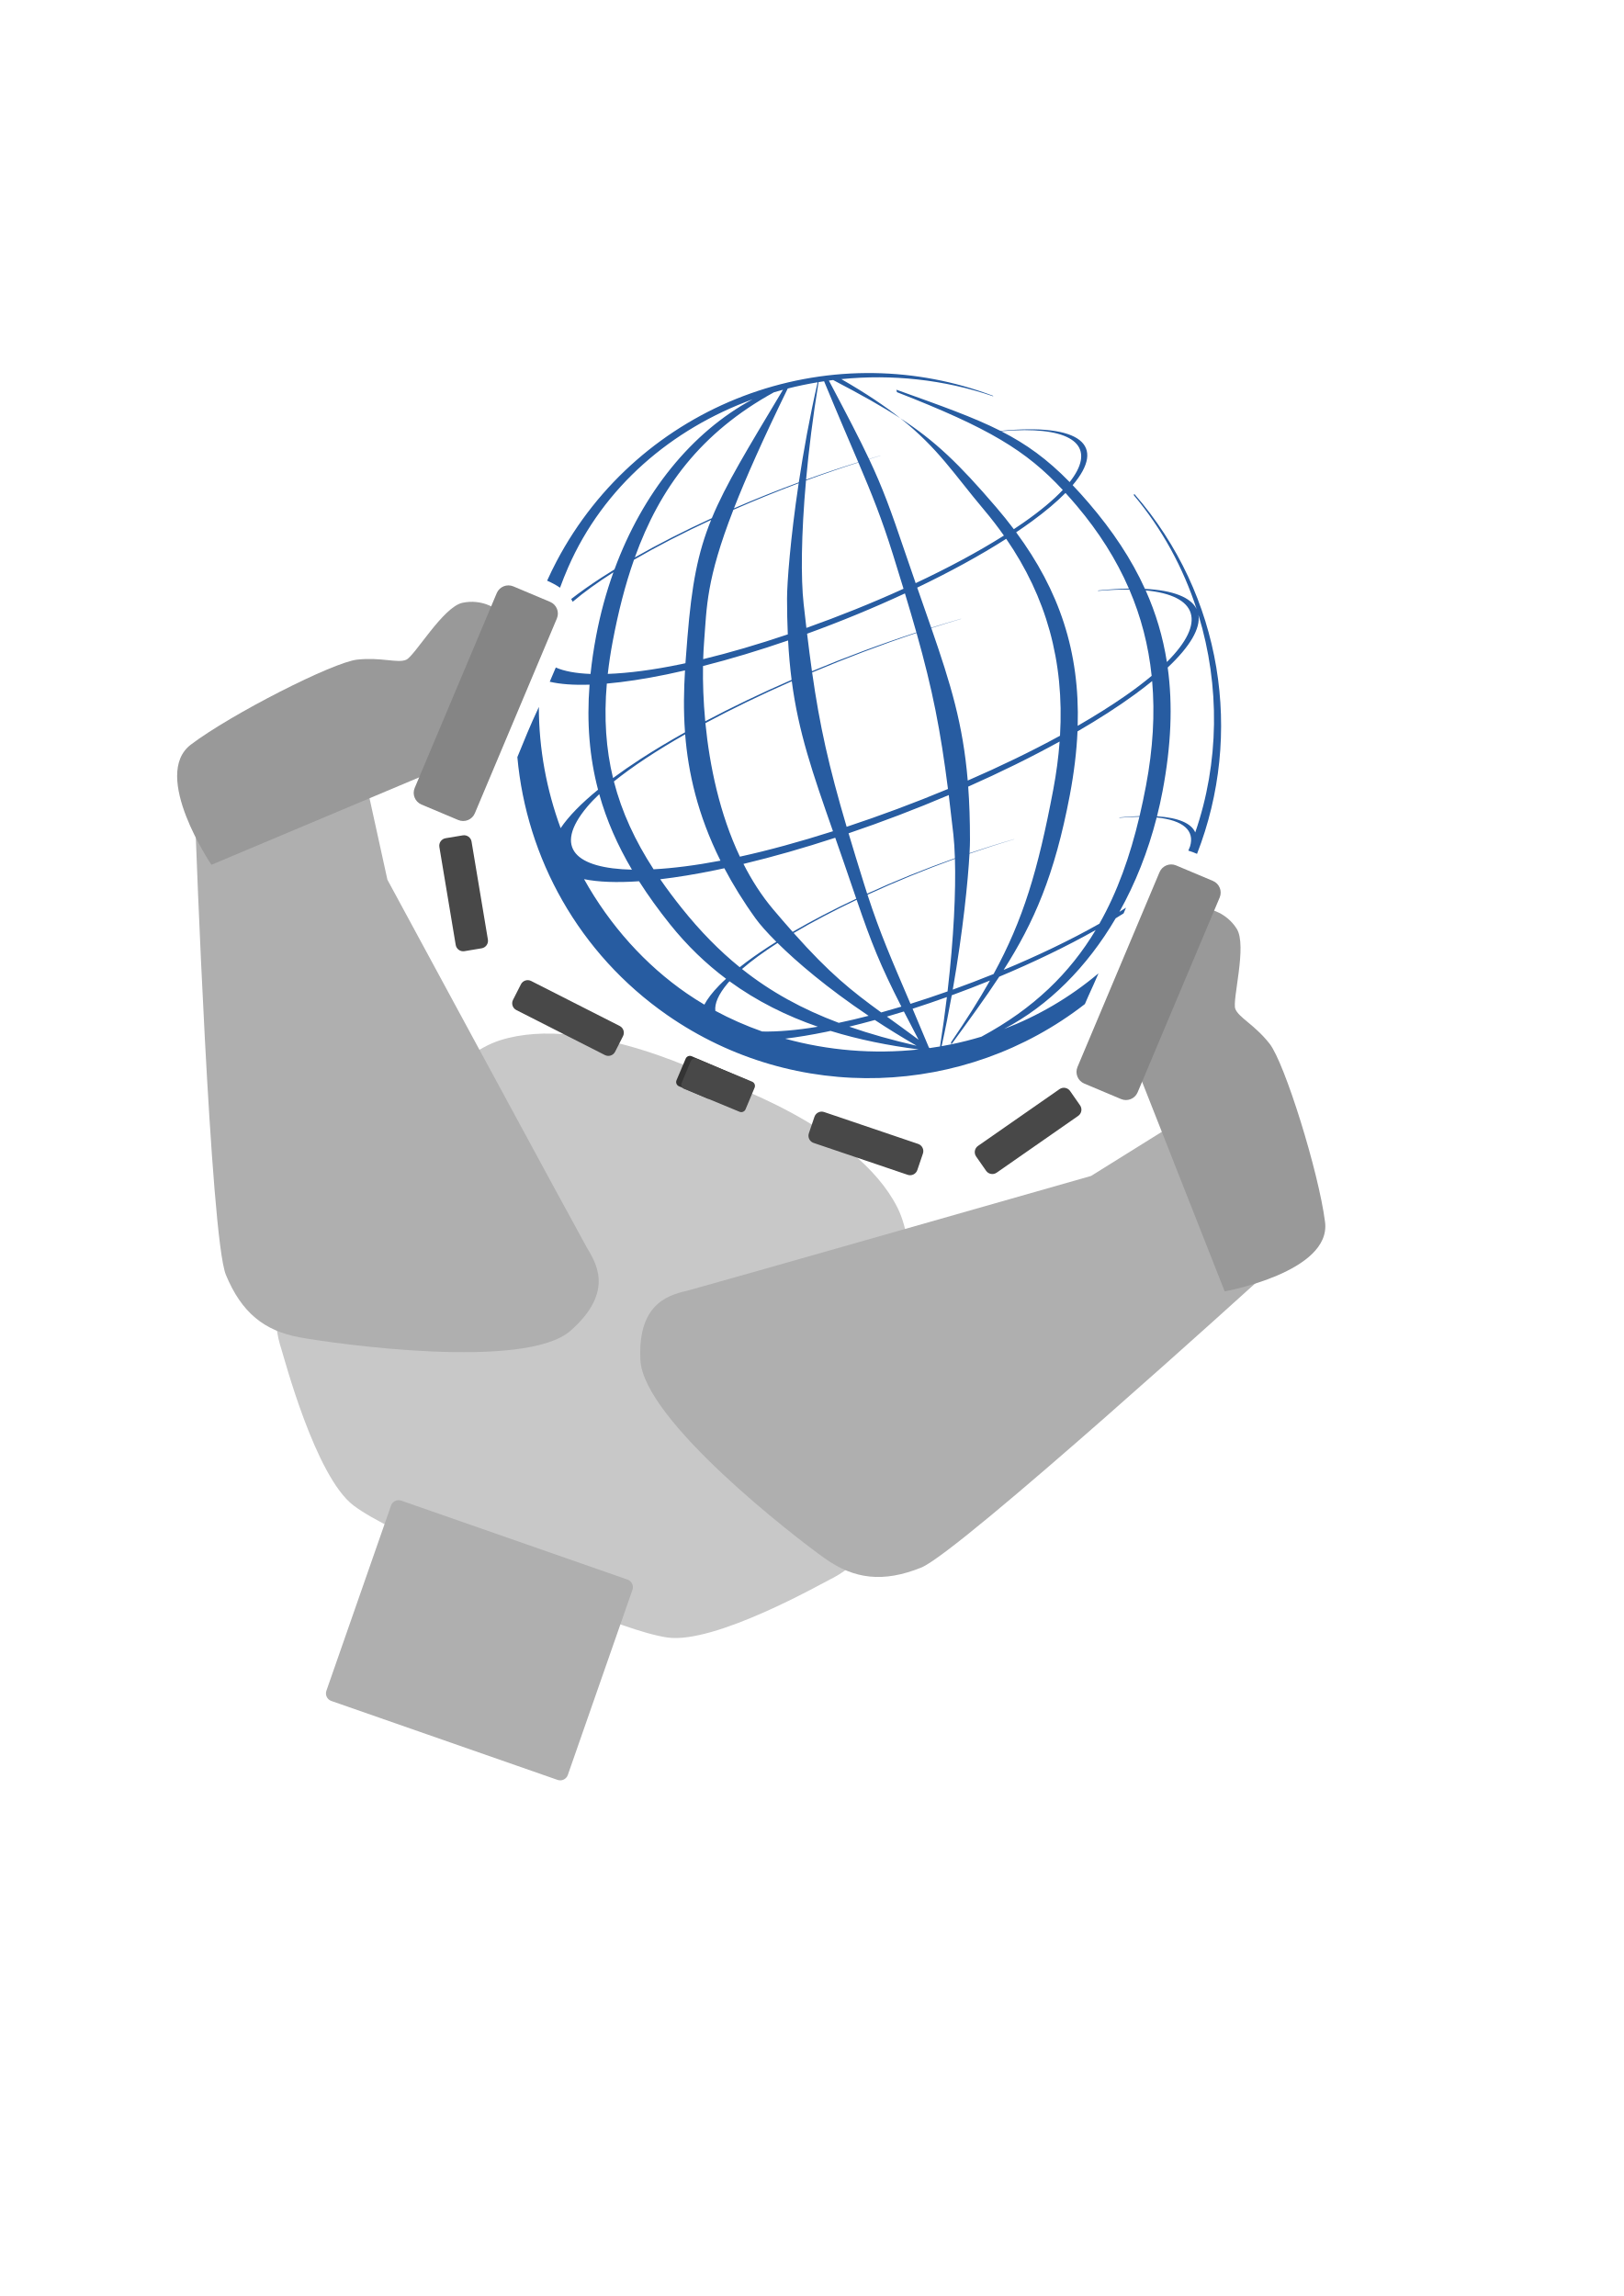
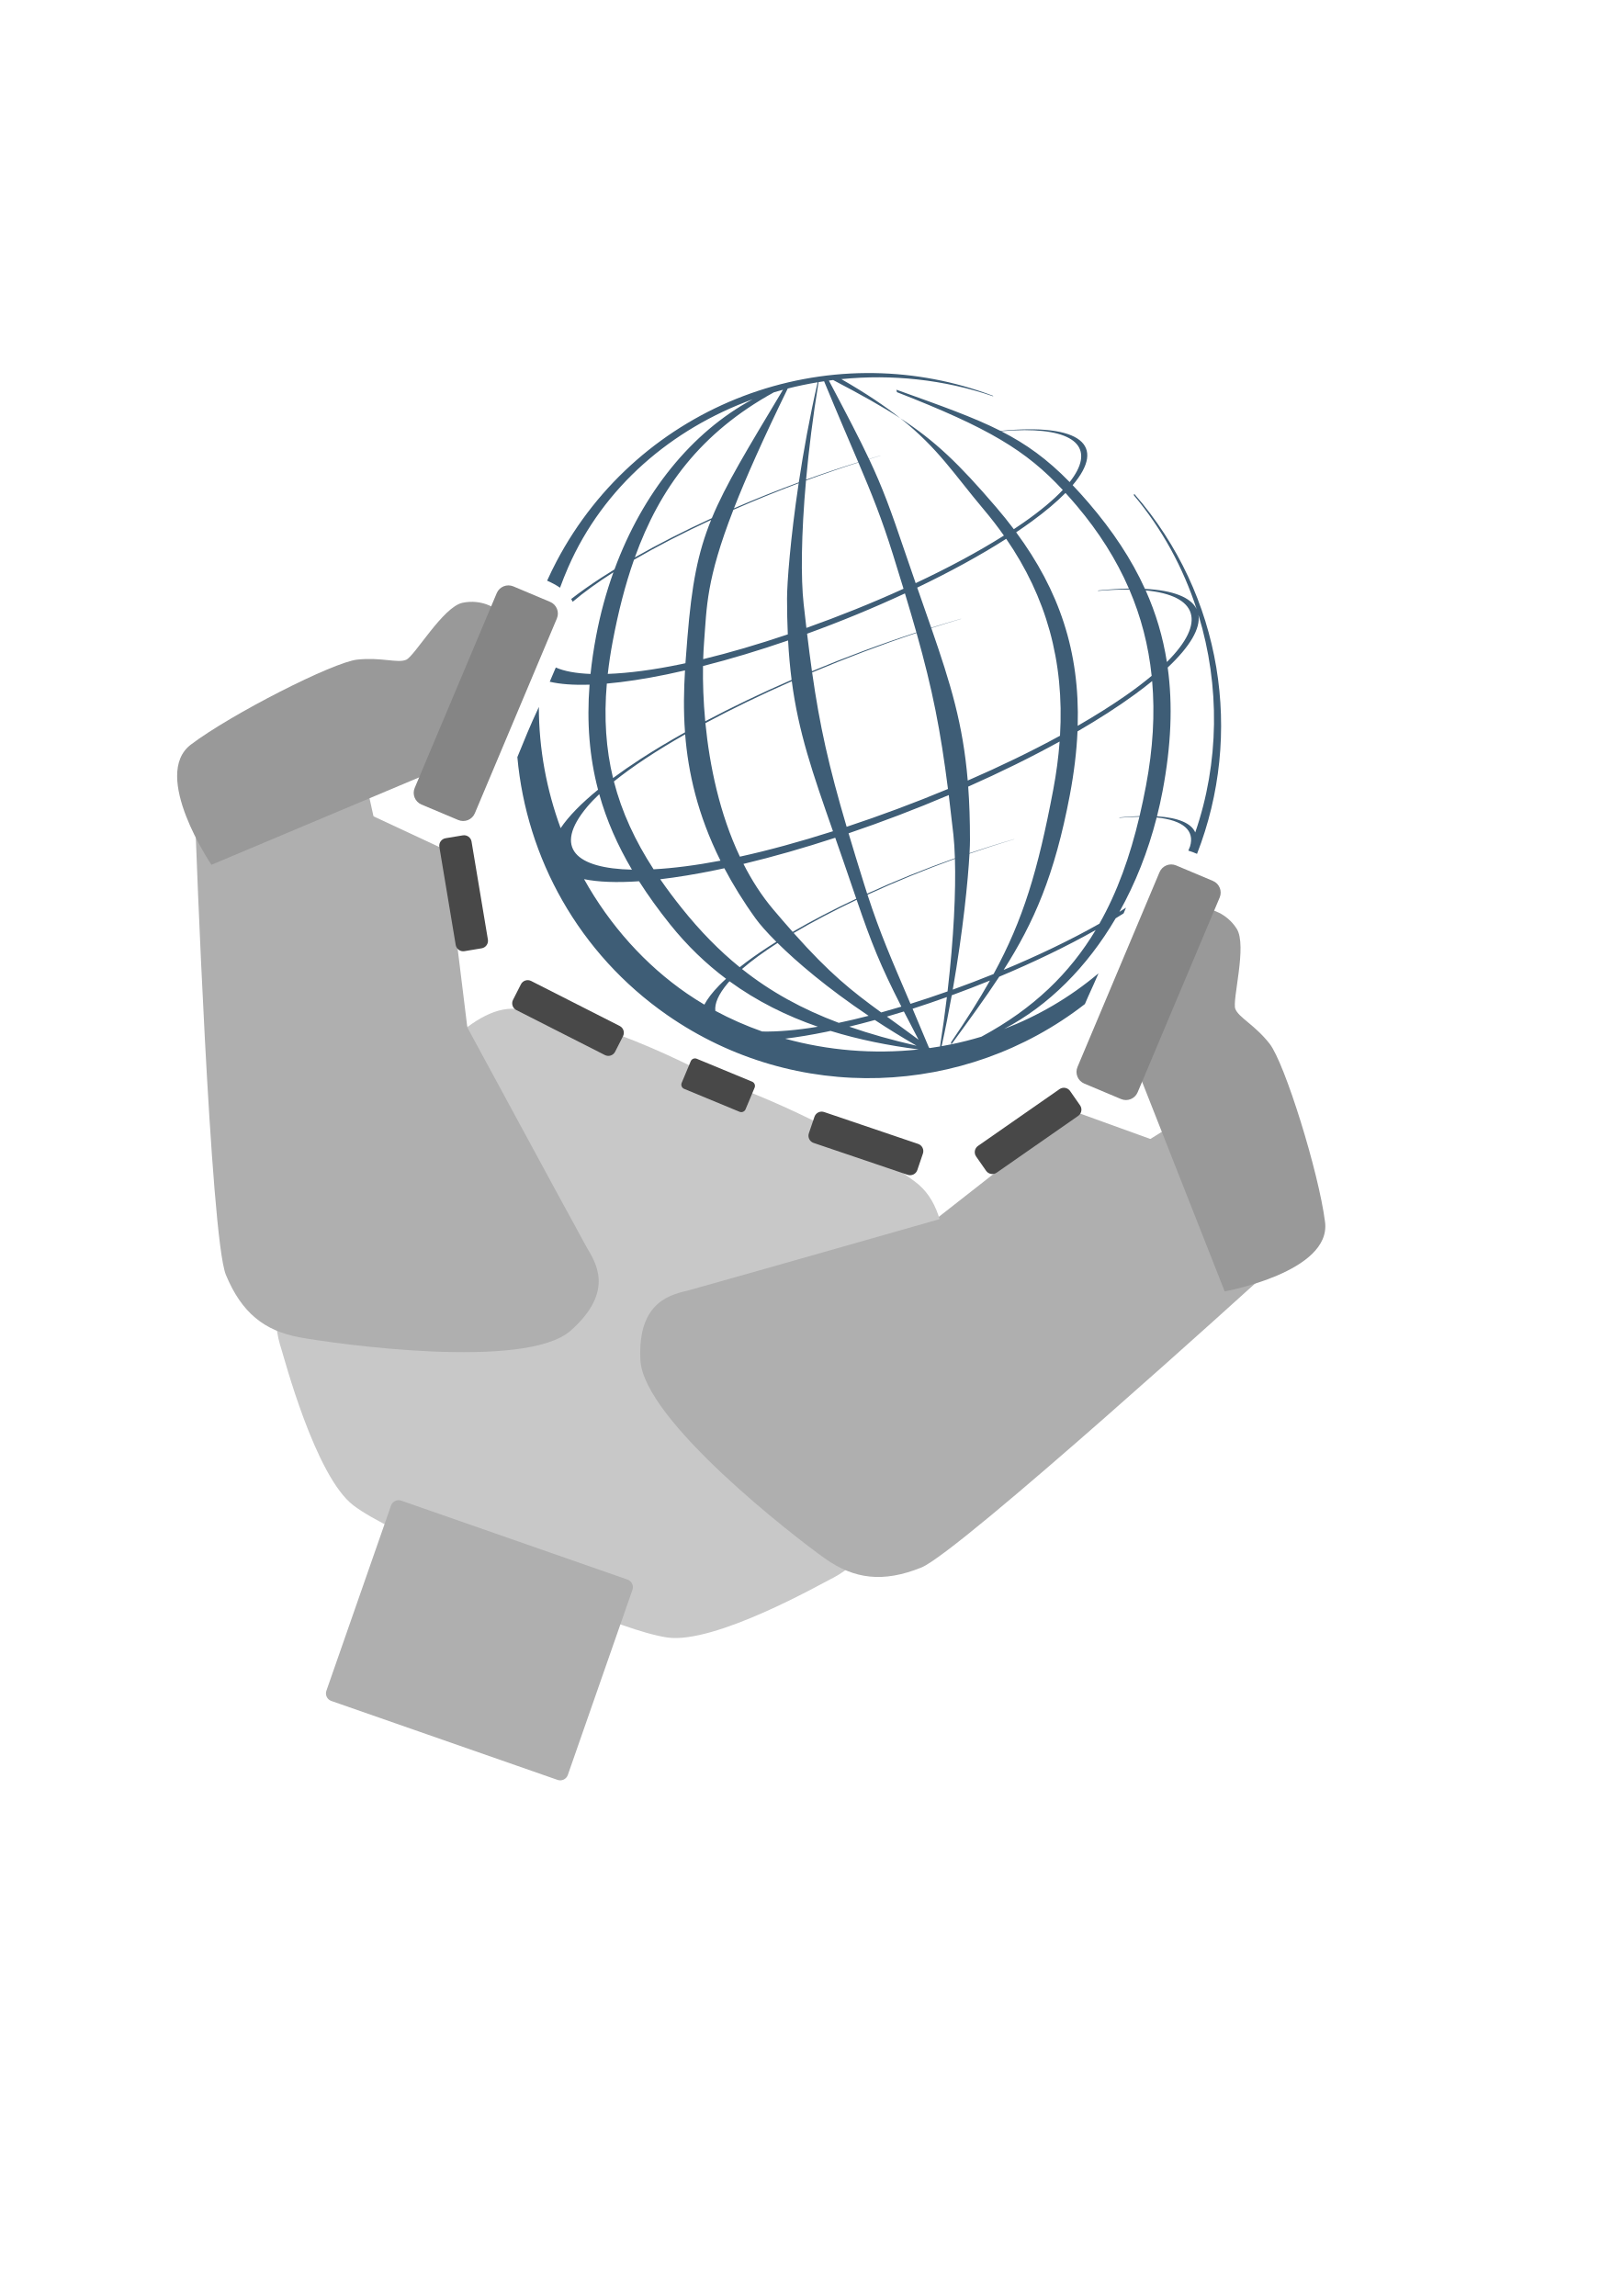
<svg xmlns="http://www.w3.org/2000/svg" width="210mm" height="297mm" viewBox="0 0 744.094 1052.362" id="svg2" version="1.1">
  <defs id="defs4" />
  <g id="layer1">
    <g id="g4636">
      <g transform="translate(-4.857143,-220.2857)" id="g4612">
        <g id="g4488" transform="matrix(1.070062,0.4505795,-0.4505795,1.070062,140.1127,-244.6397)" />
      </g>
    </g>
    <g id="g4329">
-       <path id="path4136" d="M 396.943 170.984 C 358.245 171.262 320.745 185.494 291.607 210.965 C 277.024 223.713 264.536 239.275 255.039 257.312 C 253.502 260.231 252.074 263.18 250.732 266.15 C 252.829 267.077 254.841 268.125 256.645 269.373 C 257.775 266.278 259.003 263.188 260.348 260.107 C 276.545 222.991 307.982 196.505 344.852 183.047 C 316.992 198.028 294.503 225.905 281.594 260.99 C 279.522 262.263 277.504 263.535 275.553 264.803 C 270.503 268.085 265.895 271.342 261.762 274.541 C 262.014 274.948 262.241 275.374 262.455 275.812 C 267.526 271.476 273.828 266.931 281.111 262.299 C 277.777 271.579 275.107 281.349 273.184 291.512 C 272.049 297.505 271.209 303.287 270.623 308.9 C 264 308.642 258.591 307.666 254.703 305.947 C 253.793 308.129 252.868 310.304 251.928 312.473 C 256.673 313.593 262.786 314.056 270.176 313.811 C 268.819 331.333 270.181 347.131 274.064 361.951 C 270.282 365.042 266.905 368.078 264.027 371.027 C 261.059 374.069 258.705 376.92 256.926 379.578 C 250.513 362.148 246.951 343.35 246.936 324.008 C 246.799 324.328 246.655 324.65 246.52 324.971 C 243.119 332.184 240.094 339.6 237.09 347.021 C 241.262 393.226 265.217 437.049 305.74 465.242 C 364.62 506.207 442.276 502.909 497.174 460.205 C 497.673 459.031 498.175 457.858 498.697 456.695 C 500.321 453.192 501.879 449.66 503.414 446.119 C 490.087 457.339 475.44 465.768 460.15 471.615 C 480.585 460.89 498.171 443.236 511.289 420.898 C 512.523 420.144 513.73 419.389 514.92 418.633 C 515.282 417.764 515.646 416.896 516.01 416.027 C 515.007 416.669 514.017 417.311 512.986 417.949 C 520.286 404.902 526.081 390.341 530.076 374.688 C 542.307 375.952 547.589 380.716 545.348 387.994 C 545.097 388.626 544.835 389.254 544.574 389.883 C 545.947 390.292 547.284 390.794 548.564 391.361 C 569.854 336.76 560.367 272.953 519.889 226.471 L 519.477 226.83 C 532.607 242.437 542.249 260.302 548.379 279.176 C 545.763 273.836 537.805 270.587 524.701 269.902 C 518.516 256.281 509.916 243.339 498.912 230.514 C 496.393 227.577 493.956 224.879 491.566 222.377 C 507.114 204.069 495.43 193.854 458.52 197.496 C 446.103 191.199 431.353 186.012 410.793 178.623 L 411.043 179.746 C 453.236 196.208 470.239 206.464 487.041 224.576 C 482.727 229.149 476.755 234.168 469.027 239.551 C 467.592 240.55 466.113 241.546 464.609 242.541 C 462.039 239.13 459.309 235.736 456.404 232.352 C 439.533 212.688 428.693 202.187 412.596 191.707 C 429.975 205.476 437.256 217.438 450.979 233.709 C 454.233 237.568 457.253 241.491 460.062 245.475 C 448.063 253.043 434.252 260.41 419.621 267.279 C 418.032 262.711 416.396 257.98 414.658 252.854 C 408.214 233.843 404.63 223.893 398.277 210.432 C 399.991 209.905 401.702 209.386 403.406 208.883 L 403.461 208.822 C 401.726 209.318 399.985 209.847 398.246 210.365 C 393.963 201.295 388.406 190.587 379.852 174.434 C 380.504 174.346 381.157 174.27 381.811 174.189 C 394.535 180.862 404.272 186.288 412.596 191.707 C 405.589 186.156 396.941 180.311 385.562 173.771 C 408.716 171.458 432.545 173.907 455.074 181.621 L 455.16 181.436 C 437.283 174.679 418.882 171.295 400.691 171.002 C 399.441 170.982 398.192 170.975 396.943 170.984 z M 377.658 174.752 C 384.243 190.7 389.193 202.131 393.324 211.85 C 385.33 214.32 377.328 217.006 369.4 219.867 C 370.638 206.181 372.5 191.086 375.121 175.145 C 375.965 175.006 376.811 174.877 377.658 174.752 z M 374.693 175.217 C 371.011 191.318 368.188 207.008 366.07 221.086 C 355.946 224.812 345.981 228.81 336.346 232.99 C 341.791 219.048 349.624 201.385 360.994 178.08 C 365.51 176.937 370.082 175.983 374.693 175.217 z M 358.809 178.645 C 342.563 205.811 332.581 222.066 326.211 237.498 C 313.538 243.307 301.641 249.383 290.922 255.496 C 302.354 223.644 321.173 198.25 354.664 179.812 C 356.04 179.406 357.421 179.016 358.809 178.645 z M 469.523 197.146 C 494.164 197.148 501.739 206.312 490.191 220.957 C 479.882 210.411 470.35 203.531 458.818 197.648 C 462.677 197.318 466.259 197.146 469.523 197.146 z M 393.375 211.969 C 399.643 226.716 404.035 237.591 409.232 254.211 C 410.981 259.801 412.56 264.931 414.057 269.852 C 399.556 276.445 384.407 282.519 369.547 287.803 C 369.131 284.277 368.713 280.645 368.283 276.781 C 366.993 265.189 367.137 245.078 369.369 220.223 C 377.36 217.273 385.399 214.506 393.375 211.969 z M 366.01 221.479 C 362.167 247.132 360.676 267.312 360.676 274.34 C 360.676 280.199 360.798 285.63 361.027 290.762 C 347.443 295.349 334.273 299.204 322.244 302.123 C 322.332 299.384 322.468 296.815 322.648 294.482 C 323.919 278.088 323.558 265.909 336.078 233.674 C 345.778 229.404 355.836 225.305 366.01 221.479 z M 488.287 225.943 C 490.007 227.838 491.729 229.788 493.484 231.869 C 503.602 243.865 511.569 256.438 517.346 269.773 C 513.108 269.839 508.455 270.119 503.393 270.625 L 503.047 270.85 C 508.367 270.366 513.184 270.173 517.543 270.223 C 522.887 282.682 526.315 295.811 527.771 309.771 C 524.267 312.702 520.272 315.749 515.736 318.908 C 509.066 323.554 501.709 328.157 493.873 332.674 C 494.885 298.588 485.389 270.669 465.672 243.973 C 468.179 242.292 470.589 240.614 472.877 238.941 C 479.218 234.307 484.334 229.961 488.287 225.943 z M 325.896 238.279 C 319.734 253.473 316.986 268.118 315.041 292.041 C 314.732 295.842 314.399 299.833 314.115 303.986 C 313.447 304.13 312.768 304.283 312.109 304.42 C 299.564 307.033 288.155 308.536 278.529 308.883 C 279.071 304.063 279.815 299.098 280.789 293.953 C 283.306 280.656 286.444 268.193 290.535 256.574 C 301.067 250.434 313.062 244.243 325.896 238.279 z M 461.109 246.963 C 479.374 273.489 487.796 302.942 485.771 337.227 C 472.583 344.425 458.243 351.338 443.482 357.76 C 441.314 331.934 435.681 313.528 426.797 287.873 C 431.34 286.41 435.868 285.008 440.361 283.682 L 440.424 283.611 C 435.875 284.912 431.312 286.3 426.748 287.729 C 424.764 282.002 422.645 275.96 420.334 269.33 C 435.335 262.138 449.236 254.558 461.109 246.963 z M 525.027 270.604 C 548.923 272.903 552.954 285.247 534.75 303.424 C 532.939 291.911 529.699 281.052 525.027 270.604 z M 414.705 271.986 C 416.645 278.401 418.392 284.332 419.957 289.879 C 403.747 295.163 387.611 301.184 372.094 307.643 C 371.337 302.282 370.603 296.591 369.867 290.463 C 385.194 284.899 400.385 278.638 414.705 271.986 z M 549.227 281.863 C 559.163 314.381 558.744 349.693 547.742 381.539 C 545.947 377.362 540.058 374.777 530.215 374.15 C 531.168 370.369 532.029 366.531 532.768 362.629 C 536.726 341.713 537.488 323.095 535.123 305.951 C 545.513 296.179 550.17 287.972 549.227 281.863 z M 420.02 290.098 C 427.398 316.271 430.994 334.636 434.43 361.623 C 418.973 368.065 403.225 373.918 387.986 378.959 C 379.789 351.13 375.659 332.744 372.174 308.213 C 387.735 301.64 403.925 295.487 420.02 290.098 z M 361.158 293.549 C 361.507 300.008 362.048 305.958 362.773 311.611 C 348.805 317.687 335.466 324.08 323.191 330.592 C 322.32 321.345 322.049 312.726 322.168 305.277 C 334.84 302.06 347.994 298.083 361.158 293.549 z M 313.918 307.271 C 313.397 316.029 313.171 325.491 313.92 335.654 C 306.631 339.739 299.764 343.843 293.498 347.916 C 289.004 350.837 284.808 353.741 280.934 356.609 C 277.719 343.327 276.717 329.139 278.088 313.318 C 286.124 312.609 295.321 311.222 305.615 309.1 C 308.347 308.536 311.122 307.918 313.918 307.271 z M 527.996 312.174 C 529.309 327.161 528.395 343.096 525.16 360.188 C 524.265 364.916 523.29 369.54 522.225 374.059 C 519.401 374.145 516.379 374.337 513.105 374.664 L 512.84 374.836 C 516.202 374.53 519.296 374.378 522.158 374.352 C 517.878 392.412 512.092 408.774 503.811 423.383 C 490.483 430.926 475.403 438.117 459.943 444.549 C 473.801 422.824 483.301 401.235 490.26 364.469 C 492.203 354.203 493.377 344.491 493.791 335.234 C 503.522 329.58 512.422 323.865 520.16 318.209 C 522.98 316.148 525.589 314.134 527.996 312.174 z M 362.855 312.232 C 365.921 335.594 372.304 354.078 381.725 380.994 C 366.603 385.818 352.118 389.781 339.07 392.646 C 329.78 373.02 325.175 350.912 323.27 331.443 C 335.423 324.912 348.802 318.423 362.855 312.232 z M 313.982 336.574 C 315.364 354.005 319.662 373.407 330.17 394.482 C 318.938 396.625 308.592 397.952 299.518 398.436 C 291.082 385.415 284.954 372.293 281.334 358.18 C 289.913 351.263 301.056 343.94 313.982 336.574 z M 485.596 339.881 C 485.064 347.049 484.094 354.421 482.654 362.027 C 475.66 398.982 468.918 421.522 455.32 446.447 C 449.096 448.964 442.833 451.353 436.621 453.586 C 441.35 426.52 443.633 403.347 444.295 391.258 C 451.156 388.879 458.017 386.67 464.779 384.674 L 464.826 384.619 C 458.003 386.57 451.142 388.734 444.309 391.043 C 444.445 388.507 444.514 386.434 444.514 384.969 C 444.514 375.967 444.237 367.946 443.697 360.547 C 458.515 353.974 472.677 347.005 485.596 339.881 z M 274.613 364.01 C 277.973 376.03 283.006 387.426 289.596 398.607 C 264.184 398.042 253.118 388.838 269.115 369.766 C 270.679 367.901 272.535 365.975 274.613 364.01 z M 434.789 364.412 C 435.486 370.023 436.181 376.013 436.906 382.529 C 437.244 385.565 437.477 389.229 437.607 393.363 C 423.767 398.266 410.162 403.772 397.395 409.604 C 396.921 408.143 396.443 406.654 395.957 405.1 C 393.292 396.578 390.969 388.988 388.871 381.939 C 404.325 376.702 419.818 370.781 434.789 364.412 z M 382.764 383.975 C 385.176 390.869 387.73 398.195 390.531 406.457 C 391.211 408.462 391.782 410.108 392.404 411.926 C 381.929 416.863 372.08 421.983 363.254 427.123 C 360.468 423.982 357.541 420.617 354.322 416.801 C 348.984 410.471 344.493 403.424 340.701 395.971 C 354.308 392.719 368.482 388.651 382.764 383.975 z M 437.615 393.631 C 438.062 408.403 437.116 429.655 434.238 454.416 C 428.501 456.446 422.811 458.356 417.25 460.094 C 408.553 439.709 403.419 428.121 397.547 410.084 C 410.263 404.213 423.874 398.612 437.615 393.631 z M 331.945 397.957 C 335.908 405.478 340.654 413.202 346.371 421.127 C 348.119 423.551 351.279 427.19 355.76 431.662 C 354.556 432.415 353.337 433.169 352.182 433.92 C 347.306 437.089 342.888 440.232 338.988 443.309 C 329.651 435.743 320.931 426.856 312.465 416.271 C 308.907 411.823 305.608 407.412 302.566 403 C 310.263 402.093 318.749 400.711 328.029 398.797 C 329.324 398.53 330.637 398.241 331.945 397.957 z M 267.662 402.959 C 274.107 404.281 282.563 404.622 292.855 403.916 C 297.054 410.51 301.78 417.054 307.039 423.629 C 314.927 433.491 323.548 441.728 332.73 448.617 C 331.622 449.635 330.556 450.646 329.586 451.641 C 326.436 454.869 324.205 457.812 322.789 460.471 C 320.066 458.86 317.408 457.167 314.822 455.391 C 295.762 442.294 279.493 424.17 267.662 402.959 z M 392.574 412.418 C 399.401 432.336 403.32 442.214 413.072 461.381 C 409.939 462.326 406.855 463.215 403.826 464.051 C 390.178 454.116 380.323 446.316 363.717 427.648 C 372.313 422.557 382.087 417.411 392.574 412.418 z M 502.121 426.271 C 490.334 445.929 473.732 462.285 449.75 475.164 C 445.213 476.537 440.635 477.695 436.033 478.645 C 444.326 467.242 451.555 457.369 457.918 447.666 C 473.743 441.04 488.852 433.749 502.121 426.271 z M 356.314 432.209 C 365.17 440.971 379.098 452.863 398.057 465.592 C 393.307 466.82 388.721 467.905 384.375 468.811 C 384.371 468.811 384.367 468.812 384.363 468.812 C 367.653 462.525 353.216 454.632 340.037 444.146 C 344.426 440.323 349.932 436.307 356.314 432.209 z M 453.668 449.424 C 448.694 458.26 442.84 467.472 435.795 477.791 L 435.986 478.654 C 434.499 478.961 433.008 479.247 431.516 479.51 C 433.265 471.553 434.806 463.738 436.158 456.184 C 442.037 454.037 447.892 451.78 453.668 449.424 z M 334.301 449.76 C 346.916 458.953 360.558 465.667 374.807 470.594 C 365.145 472.19 356.49 472.936 349.314 472.787 C 341.846 470.157 334.649 466.985 327.816 463.305 C 327.438 459.995 329.188 455.799 333.488 450.672 C 333.74 450.372 334.031 450.064 334.301 449.76 z M 433.932 456.994 C 433.054 464.281 432.007 471.852 430.783 479.641 C 429.203 479.912 427.621 480.154 426.037 480.377 C 425.913 480.282 425.8 480.199 425.676 480.105 C 422.925 473.491 420.433 467.577 418.209 462.355 C 423.439 460.674 428.691 458.88 433.932 456.994 z M 414.223 463.611 C 416.192 467.454 418.45 471.793 420.953 476.553 C 415.49 472.485 410.762 469.083 406.443 465.955 C 409.025 465.203 411.619 464.422 414.223 463.611 z M 400.922 467.52 C 406.831 471.406 413.203 475.356 420.037 479.305 C 408.905 476.742 398.682 473.883 389.182 470.564 C 393.043 469.632 396.962 468.613 400.922 467.52 z M 380.619 472.508 C 393.739 476.567 407.31 479.226 421.012 481.008 C 400.198 483.273 379.28 481.45 359.803 476.072 C 365.527 475.375 371.81 474.341 378.656 472.93 C 379.306 472.796 379.965 472.647 380.619 472.508 z " style="color:#000000;font-style:normal;font-variant:normal;font-weight:normal;font-stretch:normal;font-size:medium;line-height:normal;font-family:sans-serif;text-indent:0;text-align:start;text-decoration:none;text-decoration-line:none;text-decoration-style:solid;text-decoration-color:#000000;letter-spacing:normal;word-spacing:normal;text-transform:none;direction:ltr;block-progression:tb;writing-mode:lr-tb;baseline-shift:baseline;text-anchor:start;white-space:normal;clip-rule:nonzero;display:inline;overflow:visible;visibility:visible;opacity:1;isolation:auto;mix-blend-mode:normal;color-interpolation:sRGB;color-interpolation-filters:linearRGB;solid-color:#000000;solid-opacity:1;fill:#275ca1;fill-opacity:1;fill-rule:evenodd;stroke:none;stroke-width:6;stroke-linecap:butt;stroke-linejoin:round;stroke-miterlimit:4;stroke-dasharray:none;stroke-dashoffset:0;stroke-opacity:1;color-rendering:auto;image-rendering:auto;shape-rendering:auto;text-rendering:auto;enable-background:accumulate" />
+       <path style="fill:#afafaf;fill-opacity:1;fill-rule:evenodd;stroke:none;stroke-width:1px;stroke-linecap:butt;stroke-linejoin:miter;stroke-opacity:1" d="m 215.087,478.405 -5.344,-43.401 -7.494,-46.326 -32.974,-15.387 3.822,40.35 z" id="path4159-6" />
+       <path style="fill:#afafaf;fill-opacity:1;fill-rule:evenodd;stroke:none;stroke-width:1px;stroke-linecap:butt;stroke-linejoin:miter;stroke-opacity:1" d="m 421.538,564.536 34.419,-26.972 38.007,-27.527 34.219,12.374 -31.188,25.885 z" id="path4159" />
+       <path id="path4136" d="M 396.943 170.984 C 358.245 171.262 320.745 185.494 291.607 210.965 C 277.024 223.713 264.536 239.275 255.039 257.312 C 253.502 260.231 252.074 263.18 250.732 266.15 C 252.829 267.077 254.841 268.125 256.645 269.373 C 257.775 266.278 259.003 263.188 260.348 260.107 C 276.545 222.991 307.982 196.505 344.852 183.047 C 316.992 198.028 294.503 225.905 281.594 260.99 C 279.522 262.263 277.504 263.535 275.553 264.803 C 270.503 268.085 265.895 271.342 261.762 274.541 C 262.014 274.948 262.241 275.374 262.455 275.812 C 267.526 271.476 273.828 266.931 281.111 262.299 C 277.777 271.579 275.107 281.349 273.184 291.512 C 272.049 297.505 271.209 303.287 270.623 308.9 C 264 308.642 258.591 307.666 254.703 305.947 C 253.793 308.129 252.868 310.304 251.928 312.473 C 256.673 313.593 262.786 314.056 270.176 313.811 C 268.819 331.333 270.181 347.131 274.064 361.951 C 270.282 365.042 266.905 368.078 264.027 371.027 C 261.059 374.069 258.705 376.92 256.926 379.578 C 250.513 362.148 246.951 343.35 246.936 324.008 C 246.799 324.328 246.655 324.65 246.52 324.971 C 243.119 332.184 240.094 339.6 237.09 347.021 C 241.262 393.226 265.217 437.049 305.74 465.242 C 364.62 506.207 442.276 502.909 497.174 460.205 C 497.673 459.031 498.175 457.858 498.697 456.695 C 500.321 453.192 501.879 449.66 503.414 446.119 C 490.087 457.339 475.44 465.768 460.15 471.615 C 480.585 460.89 498.171 443.236 511.289 420.898 C 512.523 420.144 513.73 419.389 514.92 418.633 C 515.282 417.764 515.646 416.896 516.01 416.027 C 515.007 416.669 514.017 417.311 512.986 417.949 C 520.286 404.902 526.081 390.341 530.076 374.688 C 542.307 375.952 547.589 380.716 545.348 387.994 C 545.097 388.626 544.835 389.254 544.574 389.883 C 545.947 390.292 547.284 390.794 548.564 391.361 C 569.854 336.76 560.367 272.953 519.889 226.471 L 519.477 226.83 C 532.607 242.437 542.249 260.302 548.379 279.176 C 545.763 273.836 537.805 270.587 524.701 269.902 C 518.516 256.281 509.916 243.339 498.912 230.514 C 496.393 227.577 493.956 224.879 491.566 222.377 C 507.114 204.069 495.43 193.854 458.52 197.496 C 446.103 191.199 431.353 186.012 410.793 178.623 L 411.043 179.746 C 453.236 196.208 470.239 206.464 487.041 224.576 C 482.727 229.149 476.755 234.168 469.027 239.551 C 467.592 240.55 466.113 241.546 464.609 242.541 C 462.039 239.13 459.309 235.736 456.404 232.352 C 439.533 212.688 428.693 202.187 412.596 191.707 C 429.975 205.476 437.256 217.438 450.979 233.709 C 454.233 237.568 457.253 241.491 460.062 245.475 C 448.063 253.043 434.252 260.41 419.621 267.279 C 418.032 262.711 416.396 257.98 414.658 252.854 C 408.214 233.843 404.63 223.893 398.277 210.432 C 399.991 209.905 401.702 209.386 403.406 208.883 L 403.461 208.822 C 401.726 209.318 399.985 209.847 398.246 210.365 C 393.963 201.295 388.406 190.587 379.852 174.434 C 380.504 174.346 381.157 174.27 381.811 174.189 C 394.535 180.862 404.272 186.288 412.596 191.707 C 405.589 186.156 396.941 180.311 385.562 173.771 C 408.716 171.458 432.545 173.907 455.074 181.621 L 455.16 181.436 C 437.283 174.679 418.882 171.295 400.691 171.002 C 399.441 170.982 398.192 170.975 396.943 170.984 z M 377.658 174.752 C 384.243 190.7 389.193 202.131 393.324 211.85 C 385.33 214.32 377.328 217.006 369.4 219.867 C 370.638 206.181 372.5 191.086 375.121 175.145 C 375.965 175.006 376.811 174.877 377.658 174.752 z M 374.693 175.217 C 371.011 191.318 368.188 207.008 366.07 221.086 C 355.946 224.812 345.981 228.81 336.346 232.99 C 341.791 219.048 349.624 201.385 360.994 178.08 C 365.51 176.937 370.082 175.983 374.693 175.217 z M 358.809 178.645 C 342.563 205.811 332.581 222.066 326.211 237.498 C 313.538 243.307 301.641 249.383 290.922 255.496 C 302.354 223.644 321.173 198.25 354.664 179.812 C 356.04 179.406 357.421 179.016 358.809 178.645 z M 469.523 197.146 C 494.164 197.148 501.739 206.312 490.191 220.957 C 479.882 210.411 470.35 203.531 458.818 197.648 C 462.677 197.318 466.259 197.146 469.523 197.146 z M 393.375 211.969 C 399.643 226.716 404.035 237.591 409.232 254.211 C 410.981 259.801 412.56 264.931 414.057 269.852 C 399.556 276.445 384.407 282.519 369.547 287.803 C 369.131 284.277 368.713 280.645 368.283 276.781 C 366.993 265.189 367.137 245.078 369.369 220.223 C 377.36 217.273 385.399 214.506 393.375 211.969 z M 366.01 221.479 C 362.167 247.132 360.676 267.312 360.676 274.34 C 360.676 280.199 360.798 285.63 361.027 290.762 C 347.443 295.349 334.273 299.204 322.244 302.123 C 322.332 299.384 322.468 296.815 322.648 294.482 C 323.919 278.088 323.558 265.909 336.078 233.674 C 345.778 229.404 355.836 225.305 366.01 221.479 z M 488.287 225.943 C 490.007 227.838 491.729 229.788 493.484 231.869 C 503.602 243.865 511.569 256.438 517.346 269.773 C 513.108 269.839 508.455 270.119 503.393 270.625 L 503.047 270.85 C 508.367 270.366 513.184 270.173 517.543 270.223 C 522.887 282.682 526.315 295.811 527.771 309.771 C 524.267 312.702 520.272 315.749 515.736 318.908 C 509.066 323.554 501.709 328.157 493.873 332.674 C 494.885 298.588 485.389 270.669 465.672 243.973 C 468.179 242.292 470.589 240.614 472.877 238.941 C 479.218 234.307 484.334 229.961 488.287 225.943 z M 325.896 238.279 C 319.734 253.473 316.986 268.118 315.041 292.041 C 314.732 295.842 314.399 299.833 314.115 303.986 C 313.447 304.13 312.768 304.283 312.109 304.42 C 299.564 307.033 288.155 308.536 278.529 308.883 C 279.071 304.063 279.815 299.098 280.789 293.953 C 283.306 280.656 286.444 268.193 290.535 256.574 C 301.067 250.434 313.062 244.243 325.896 238.279 z M 461.109 246.963 C 479.374 273.489 487.796 302.942 485.771 337.227 C 472.583 344.425 458.243 351.338 443.482 357.76 C 441.314 331.934 435.681 313.528 426.797 287.873 C 431.34 286.41 435.868 285.008 440.361 283.682 L 440.424 283.611 C 435.875 284.912 431.312 286.3 426.748 287.729 C 424.764 282.002 422.645 275.96 420.334 269.33 C 435.335 262.138 449.236 254.558 461.109 246.963 z M 525.027 270.604 C 548.923 272.903 552.954 285.247 534.75 303.424 C 532.939 291.911 529.699 281.052 525.027 270.604 z M 414.705 271.986 C 416.645 278.401 418.392 284.332 419.957 289.879 C 403.747 295.163 387.611 301.184 372.094 307.643 C 371.337 302.282 370.603 296.591 369.867 290.463 C 385.194 284.899 400.385 278.638 414.705 271.986 z M 549.227 281.863 C 559.163 314.381 558.744 349.693 547.742 381.539 C 545.947 377.362 540.058 374.777 530.215 374.15 C 531.168 370.369 532.029 366.531 532.768 362.629 C 536.726 341.713 537.488 323.095 535.123 305.951 C 545.513 296.179 550.17 287.972 549.227 281.863 z M 420.02 290.098 C 427.398 316.271 430.994 334.636 434.43 361.623 C 418.973 368.065 403.225 373.918 387.986 378.959 C 379.789 351.13 375.659 332.744 372.174 308.213 C 387.735 301.64 403.925 295.487 420.02 290.098 z M 361.158 293.549 C 361.507 300.008 362.048 305.958 362.773 311.611 C 348.805 317.687 335.466 324.08 323.191 330.592 C 322.32 321.345 322.049 312.726 322.168 305.277 C 334.84 302.06 347.994 298.083 361.158 293.549 z M 313.918 307.271 C 313.397 316.029 313.171 325.491 313.92 335.654 C 306.631 339.739 299.764 343.843 293.498 347.916 C 289.004 350.837 284.808 353.741 280.934 356.609 C 277.719 343.327 276.717 329.139 278.088 313.318 C 286.124 312.609 295.321 311.222 305.615 309.1 C 308.347 308.536 311.122 307.918 313.918 307.271 z M 527.996 312.174 C 529.309 327.161 528.395 343.096 525.16 360.188 C 524.265 364.916 523.29 369.54 522.225 374.059 C 519.401 374.145 516.379 374.337 513.105 374.664 L 512.84 374.836 C 516.202 374.53 519.296 374.378 522.158 374.352 C 517.878 392.412 512.092 408.774 503.811 423.383 C 490.483 430.926 475.403 438.117 459.943 444.549 C 473.801 422.824 483.301 401.235 490.26 364.469 C 492.203 354.203 493.377 344.491 493.791 335.234 C 503.522 329.58 512.422 323.865 520.16 318.209 C 522.98 316.148 525.589 314.134 527.996 312.174 z M 362.855 312.232 C 365.921 335.594 372.304 354.078 381.725 380.994 C 366.603 385.818 352.118 389.781 339.07 392.646 C 329.78 373.02 325.175 350.912 323.27 331.443 C 335.423 324.912 348.802 318.423 362.855 312.232 z M 313.982 336.574 C 315.364 354.005 319.662 373.407 330.17 394.482 C 318.938 396.625 308.592 397.952 299.518 398.436 C 291.082 385.415 284.954 372.293 281.334 358.18 C 289.913 351.263 301.056 343.94 313.982 336.574 z M 485.596 339.881 C 485.064 347.049 484.094 354.421 482.654 362.027 C 475.66 398.982 468.918 421.522 455.32 446.447 C 449.096 448.964 442.833 451.353 436.621 453.586 C 441.35 426.52 443.633 403.347 444.295 391.258 C 451.156 388.879 458.017 386.67 464.779 384.674 L 464.826 384.619 C 458.003 386.57 451.142 388.734 444.309 391.043 C 444.445 388.507 444.514 386.434 444.514 384.969 C 444.514 375.967 444.237 367.946 443.697 360.547 C 458.515 353.974 472.677 347.005 485.596 339.881 z M 274.613 364.01 C 277.973 376.03 283.006 387.426 289.596 398.607 C 264.184 398.042 253.118 388.838 269.115 369.766 C 270.679 367.901 272.535 365.975 274.613 364.01 z M 434.789 364.412 C 435.486 370.023 436.181 376.013 436.906 382.529 C 437.244 385.565 437.477 389.229 437.607 393.363 C 423.767 398.266 410.162 403.772 397.395 409.604 C 396.921 408.143 396.443 406.654 395.957 405.1 C 393.292 396.578 390.969 388.988 388.871 381.939 C 404.325 376.702 419.818 370.781 434.789 364.412 z M 382.764 383.975 C 385.176 390.869 387.73 398.195 390.531 406.457 C 391.211 408.462 391.782 410.108 392.404 411.926 C 381.929 416.863 372.08 421.983 363.254 427.123 C 360.468 423.982 357.541 420.617 354.322 416.801 C 348.984 410.471 344.493 403.424 340.701 395.971 C 354.308 392.719 368.482 388.651 382.764 383.975 z M 437.615 393.631 C 438.062 408.403 437.116 429.655 434.238 454.416 C 428.501 456.446 422.811 458.356 417.25 460.094 C 408.553 439.709 403.419 428.121 397.547 410.084 C 410.263 404.213 423.874 398.612 437.615 393.631 z M 331.945 397.957 C 335.908 405.478 340.654 413.202 346.371 421.127 C 348.119 423.551 351.279 427.19 355.76 431.662 C 354.556 432.415 353.337 433.169 352.182 433.92 C 347.306 437.089 342.888 440.232 338.988 443.309 C 329.651 435.743 320.931 426.856 312.465 416.271 C 308.907 411.823 305.608 407.412 302.566 403 C 310.263 402.093 318.749 400.711 328.029 398.797 C 329.324 398.53 330.637 398.241 331.945 397.957 z M 267.662 402.959 C 274.107 404.281 282.563 404.622 292.855 403.916 C 297.054 410.51 301.78 417.054 307.039 423.629 C 314.927 433.491 323.548 441.728 332.73 448.617 C 331.622 449.635 330.556 450.646 329.586 451.641 C 326.436 454.869 324.205 457.812 322.789 460.471 C 320.066 458.86 317.408 457.167 314.822 455.391 C 295.762 442.294 279.493 424.17 267.662 402.959 z M 392.574 412.418 C 399.401 432.336 403.32 442.214 413.072 461.381 C 409.939 462.326 406.855 463.215 403.826 464.051 C 390.178 454.116 380.323 446.316 363.717 427.648 C 372.313 422.557 382.087 417.411 392.574 412.418 z M 502.121 426.271 C 490.334 445.929 473.732 462.285 449.75 475.164 C 445.213 476.537 440.635 477.695 436.033 478.645 C 444.326 467.242 451.555 457.369 457.918 447.666 C 473.743 441.04 488.852 433.749 502.121 426.271 z M 356.314 432.209 C 365.17 440.971 379.098 452.863 398.057 465.592 C 393.307 466.82 388.721 467.905 384.375 468.811 C 384.371 468.811 384.367 468.812 384.363 468.812 C 367.653 462.525 353.216 454.632 340.037 444.146 C 344.426 440.323 349.932 436.307 356.314 432.209 z M 453.668 449.424 C 448.694 458.26 442.84 467.472 435.795 477.791 L 435.986 478.654 C 434.499 478.961 433.008 479.247 431.516 479.51 C 433.265 471.553 434.806 463.738 436.158 456.184 C 442.037 454.037 447.892 451.78 453.668 449.424 z M 334.301 449.76 C 346.916 458.953 360.558 465.667 374.807 470.594 C 365.145 472.19 356.49 472.936 349.314 472.787 C 341.846 470.157 334.649 466.985 327.816 463.305 C 327.438 459.995 329.188 455.799 333.488 450.672 C 333.74 450.372 334.031 450.064 334.301 449.76 z M 433.932 456.994 C 433.054 464.281 432.007 471.852 430.783 479.641 C 429.203 479.912 427.621 480.154 426.037 480.377 C 425.913 480.282 425.8 480.199 425.676 480.105 C 422.925 473.491 420.433 467.577 418.209 462.355 C 423.439 460.674 428.691 458.88 433.932 456.994 z M 414.223 463.611 C 416.192 467.454 418.45 471.793 420.953 476.553 C 415.49 472.485 410.762 469.083 406.443 465.955 C 409.025 465.203 411.619 464.422 414.223 463.611 z M 400.922 467.52 C 406.831 471.406 413.203 475.356 420.037 479.305 C 408.905 476.742 398.682 473.883 389.182 470.564 C 393.043 469.632 396.962 468.613 400.922 467.52 z M 380.619 472.508 C 393.739 476.567 407.31 479.226 421.012 481.008 C 400.198 483.273 379.28 481.45 359.803 476.072 C 365.527 475.375 371.81 474.341 378.656 472.93 C 379.306 472.796 379.965 472.647 380.619 472.508 z " style="color:#000000;font-style:normal;font-variant:normal;font-weight:normal;font-stretch:normal;font-size:medium;line-height:normal;font-family:sans-serif;text-indent:0;text-align:start;text-decoration:none;text-decoration-line:none;text-decoration-style:solid;text-decoration-color:#000000;letter-spacing:normal;word-spacing:normal;text-transform:none;direction:ltr;block-progression:tb;writing-mode:lr-tb;baseline-shift:baseline;text-anchor:start;white-space:normal;clip-rule:nonzero;display:inline;overflow:visible;visibility:visible;opacity:1;isolation:auto;mix-blend-mode:normal;color-interpolation:sRGB;color-interpolation-filters:linearRGB;solid-color:#000000;solid-opacity:1;fill:#3e5d76;fill-opacity:1;fill-rule:evenodd;stroke:none;stroke-width:6;stroke-linecap:butt;stroke-linejoin:round;stroke-miterlimit:4;stroke-dasharray:none;stroke-dashoffset:0;stroke-opacity:1;color-rendering:auto;image-rendering:auto;shape-rendering:auto;text-rendering:auto;enable-background:accumulate" />
      <g id="g4443" transform="matrix(1.070062,0.4505795,-0.4505795,1.070062,201.1913,-216.7067)">
        <rect transform="matrix(0.8452109,-0.5344328,0.5344328,0.8452109,0,0)" ry="3" y="510.921" x="-85.592" height="45.204" width="12.879" id="rect4324" style="color:#000000;clip-rule:nonzero;display:inline;overflow:visible;visibility:visible;opacity:1;isolation:auto;mix-blend-mode:normal;color-interpolation:sRGB;color-interpolation-filters:linearRGB;solid-color:#000000;solid-opacity:1;fill:#484848;fill-opacity:1;fill-rule:evenodd;stroke:none;stroke-width:6;stroke-linecap:butt;stroke-linejoin:round;stroke-miterlimit:4;stroke-dasharray:none;stroke-dashoffset:0;stroke-opacity:1;color-rendering:auto;image-rendering:auto;shape-rendering:auto;text-rendering:auto;enable-background:accumulate" />
-         <path id="path4341" d="m 339.36,522.313 0,212.796 c 0,0 -49.009,2.456 -67.428,-2.273 -18.418,-4.729 -48.147,-43.55 -50.381,-46.088 -2.234,-2.538 -10.301,-12.678 -7.324,-20.834 2.978,-8.156 12.248,-101.218 39.775,-124.754 27.527,-23.536 85.358,-18.846 85.358,-18.846 z" style="fill:#c8c8c8;fill-opacity:1;fill-rule:evenodd;stroke:none;stroke-width:1px;stroke-linecap:butt;stroke-linejoin:miter;stroke-opacity:1" />
+         <path id="path4341" d="m 339.36,522.313 0,212.796 c 0,0 -49.009,2.456 -67.428,-2.273 -18.418,-4.729 -48.147,-43.55 -50.381,-46.088 -2.234,-2.538 -10.301,-12.678 -7.324,-20.834 2.978,-8.156 6.961,-127.784 40.777,-138.628 33.815,-10.844 84.356,-4.972 84.356,-4.972 z" style="fill:#c8c8c8;fill-opacity:1;fill-rule:evenodd;stroke:none;stroke-width:1px;stroke-linecap:butt;stroke-linejoin:miter;stroke-opacity:1" />
        <path id="path4320" d="m 111.017,511.312 c 0,0 67.694,145.798 79.198,157.18 11.504,11.382 22.556,14.515 36.508,11.413 13.952,-3.103 87.106,-22.439 97.441,-43.923 10.335,-21.484 -1.82,-28.89 -7.025,-32.859 C 311.934,599.154 188.428,499.988 188.428,499.988 l -32.428,-45.937 z" style="fill:#afafaf;fill-opacity:1;fill-rule:evenodd;stroke:none;stroke-width:1px;stroke-linecap:butt;stroke-linejoin:miter;stroke-opacity:1" />
        <path id="path4313" d="m 186.399,384.888 c 0,0 -6.626,-1.657 -13.095,2.857 -6.469,4.514 -9.194,26.699 -11.756,29.357 -2.559,2.655 -9.45,2.794 -17.828,7.435 -8.378,4.641 -37.505,39.135 -47.476,56.379 -9.971,17.244 25.884,40.595 25.884,40.595 l 64.902,-66.418 z" style="fill:#999999;fill-opacity:1;fill-rule:evenodd;stroke:none;stroke-width:1px;stroke-linecap:butt;stroke-linejoin:round;stroke-opacity:1" />
        <rect ry="5" y="373.978" x="184.295" height="93.439" width="25.759" id="rect4311" style="color:#000000;clip-rule:nonzero;display:inline;overflow:visible;visibility:visible;opacity:1;isolation:auto;mix-blend-mode:normal;color-interpolation:sRGB;color-interpolation-filters:linearRGB;solid-color:#000000;solid-opacity:1;fill:#858585;fill-opacity:1;fill-rule:evenodd;stroke:none;stroke-width:6;stroke-linecap:butt;stroke-linejoin:round;stroke-miterlimit:4;stroke-dasharray:none;stroke-dashoffset:0;stroke-opacity:1;color-rendering:auto;image-rendering:auto;shape-rendering:auto;text-rendering:auto;enable-background:accumulate" />
-         <rect style="color:#000000;clip-rule:nonzero;display:inline;overflow:visible;visibility:visible;opacity:1;isolation:auto;mix-blend-mode:normal;color-interpolation:sRGB;color-interpolation-filters:linearRGB;solid-color:#000000;solid-opacity:1;fill:#343434;fill-opacity:1;fill-rule:evenodd;stroke:none;stroke-width:6;stroke-linecap:butt;stroke-linejoin:round;stroke-miterlimit:4;stroke-dasharray:none;stroke-dashoffset:0;stroke-opacity:1;color-rendering:auto;image-rendering:auto;shape-rendering:auto;text-rendering:auto;enable-background:accumulate" id="rect4324-9-7-0" width="12.879" height="27.285" x="-528.449" y="-352.8" ry="1.811" transform="matrix(0.00226026,-0.9999974,-0.9999807,-0.00620422,0,0)" />
        <rect transform="matrix(0.07155102,-0.9974369,0.9974369,0.07155102,0,0)" ry="3" y="289.404" x="-508.042" height="45.204" width="12.879" id="rect4324-9" style="color:#000000;clip-rule:nonzero;display:inline;overflow:visible;visibility:visible;opacity:1;isolation:auto;mix-blend-mode:normal;color-interpolation:sRGB;color-interpolation-filters:linearRGB;solid-color:#000000;solid-opacity:1;fill:#484848;fill-opacity:1;fill-rule:evenodd;stroke:none;stroke-width:6;stroke-linecap:butt;stroke-linejoin:round;stroke-miterlimit:4;stroke-dasharray:none;stroke-dashoffset:0;stroke-opacity:1;color-rendering:auto;image-rendering:auto;shape-rendering:auto;text-rendering:auto;enable-background:accumulate" />
      </g>
      <g transform="matrix(-1.070062,-0.4505795,-0.4505795,1.070062,926.9082,88.87667)" id="g4443-6">
-         <rect transform="matrix(0.8452109,-0.5344328,0.5344328,0.8452109,0,0)" ry="3" y="510.921" x="-85.592" height="45.204" width="12.879" id="rect4324-2" style="color:#000000;clip-rule:nonzero;display:inline;overflow:visible;visibility:visible;opacity:1;isolation:auto;mix-blend-mode:normal;color-interpolation:sRGB;color-interpolation-filters:linearRGB;solid-color:#000000;solid-opacity:1;fill:#484848;fill-opacity:1;fill-rule:evenodd;stroke:none;stroke-width:6;stroke-linecap:butt;stroke-linejoin:round;stroke-miterlimit:4;stroke-dasharray:none;stroke-dashoffset:0;stroke-opacity:1;color-rendering:auto;image-rendering:auto;shape-rendering:auto;text-rendering:auto;enable-background:accumulate" />
-         <path id="path4341-6" d="m 339.36,522.313 0,212.796 c 0,0 -49.009,2.456 -67.428,-2.273 -18.418,-4.729 -48.147,-43.55 -50.381,-46.088 -2.234,-2.538 -10.301,-12.678 -7.324,-20.834 2.978,-8.156 12.248,-101.218 39.775,-124.754 27.527,-23.536 85.358,-18.846 85.358,-18.846 z" style="fill:#c8c8c8;fill-opacity:1;fill-rule:evenodd;stroke:none;stroke-width:1px;stroke-linecap:butt;stroke-linejoin:miter;stroke-opacity:1" />
+         <path id="path4341-6" d="m 339.36,522.313 0,212.796 c 0,0 -49.009,2.456 -67.428,-2.273 -18.418,-4.729 -48.147,-43.55 -50.381,-46.088 -2.234,-2.538 -10.301,-12.678 -7.324,-20.834 2.978,-8.156 -4.422,-126.645 37.327,-136.877 41.749,-10.232 87.805,-6.724 87.805,-6.724 z" style="fill:#c8c8c8;fill-opacity:1;fill-rule:evenodd;stroke:none;stroke-width:1px;stroke-linecap:butt;stroke-linejoin:miter;stroke-opacity:1" />
        <path id="path4320-1" d="m 111.017,511.312 c 0,0 67.694,145.798 79.198,157.18 11.504,11.382 22.556,14.515 36.508,11.413 13.952,-3.103 87.106,-22.439 97.441,-43.923 10.335,-21.484 -1.82,-28.89 -7.025,-32.859 C 311.934,599.154 188.428,499.988 188.428,499.988 l -32.428,-45.937 z" style="fill:#afafaf;fill-opacity:1;fill-rule:evenodd;stroke:none;stroke-width:1px;stroke-linecap:butt;stroke-linejoin:miter;stroke-opacity:1" />
        <path id="path4313-8" d="m 186.399,384.888 c 0,0 -6.626,-1.657 -13.095,2.857 -6.469,4.514 -9.194,26.699 -11.756,29.357 -2.559,2.655 -9.45,2.794 -17.828,7.435 -8.378,4.641 -37.505,39.135 -47.476,56.379 -9.971,17.244 25.884,40.595 25.884,40.595 l 64.902,-66.418 z" style="fill:#999999;fill-opacity:1;fill-rule:evenodd;stroke:none;stroke-width:1px;stroke-linecap:butt;stroke-linejoin:round;stroke-opacity:1" />
        <rect ry="5" y="373.978" x="184.295" height="93.439" width="25.759" id="rect4311-7" style="color:#000000;clip-rule:nonzero;display:inline;overflow:visible;visibility:visible;opacity:1;isolation:auto;mix-blend-mode:normal;color-interpolation:sRGB;color-interpolation-filters:linearRGB;solid-color:#000000;solid-opacity:1;fill:#858585;fill-opacity:1;fill-rule:evenodd;stroke:none;stroke-width:6;stroke-linecap:butt;stroke-linejoin:round;stroke-miterlimit:4;stroke-dasharray:none;stroke-dashoffset:0;stroke-opacity:1;color-rendering:auto;image-rendering:auto;shape-rendering:auto;text-rendering:auto;enable-background:accumulate" />
        <rect style="color:#000000;clip-rule:nonzero;display:inline;overflow:visible;visibility:visible;opacity:1;isolation:auto;mix-blend-mode:normal;color-interpolation:sRGB;color-interpolation-filters:linearRGB;solid-color:#000000;solid-opacity:1;fill:#484848;fill-opacity:1;fill-rule:evenodd;stroke:none;stroke-width:6;stroke-linecap:butt;stroke-linejoin:round;stroke-miterlimit:4;stroke-dasharray:none;stroke-dashoffset:0;stroke-opacity:1;color-rendering:auto;image-rendering:auto;shape-rendering:auto;text-rendering:auto;enable-background:accumulate" id="rect4324-9-7-0-9" width="12.879" height="27.285" x="-528.449" y="-352.8" ry="1.811" transform="matrix(0.00226026,-0.9999974,-0.9999807,-0.00620422,0,0)" />
        <rect transform="matrix(0.07155102,-0.9974369,0.9974369,0.07155102,0,0)" ry="3" y="289.404" x="-508.042" height="45.204" width="12.879" id="rect4324-9-2" style="color:#000000;clip-rule:nonzero;display:inline;overflow:visible;visibility:visible;opacity:1;isolation:auto;mix-blend-mode:normal;color-interpolation:sRGB;color-interpolation-filters:linearRGB;solid-color:#000000;solid-opacity:1;fill:#484848;fill-opacity:1;fill-rule:evenodd;stroke:none;stroke-width:6;stroke-linecap:butt;stroke-linejoin:round;stroke-miterlimit:4;stroke-dasharray:none;stroke-dashoffset:0;stroke-opacity:1;color-rendering:auto;image-rendering:auto;shape-rendering:auto;text-rendering:auto;enable-background:accumulate" />
+         <rect transform="matrix(0.8452109,-0.5344328,0.5344328,0.8452109,0,0)" ry="3" y="510.921" x="-85.592" height="45.204" width="12.879" id="rect4324-2" style="color:#000000;clip-rule:nonzero;display:inline;overflow:visible;visibility:visible;opacity:1;isolation:auto;mix-blend-mode:normal;color-interpolation:sRGB;color-interpolation-filters:linearRGB;solid-color:#000000;solid-opacity:1;fill:#484848;fill-opacity:1;fill-rule:evenodd;stroke:none;stroke-width:6;stroke-linecap:butt;stroke-linejoin:round;stroke-miterlimit:4;stroke-dasharray:none;stroke-dashoffset:0;stroke-opacity:1;color-rendering:auto;image-rendering:auto;shape-rendering:auto;text-rendering:auto;enable-background:accumulate" />
      </g>
      <rect style="color:#000000;clip-rule:nonzero;display:inline;overflow:visible;visibility:visible;opacity:1;isolation:auto;mix-blend-mode:normal;color-interpolation:sRGB;color-interpolation-filters:linearRGB;solid-color:#000000;solid-opacity:1;fill:#afafaf;fill-opacity:1;fill-rule:evenodd;stroke:none;stroke-width:6;stroke-linecap:butt;stroke-linejoin:round;stroke-miterlimit:4;stroke-dasharray:none;stroke-dashoffset:0;stroke-opacity:1;color-rendering:auto;image-rendering:auto;shape-rendering:auto;text-rendering:auto;enable-background:accumulate" id="rect4632" width="117.178" height="97.248" x="396.559" y="588.817" ry="3.68" transform="matrix(0.9441606,0.3294855,-0.3294855,0.9441606,0,0)" />
-       <flowRoot transform="translate(112.8325,280.9486)" style="font-style:normal;font-weight:normal;font-size:22.5px;line-height:125%;font-family:sans-serif;letter-spacing:0px;word-spacing:0px;fill:#275ca1;fill-opacity:1;stroke:none;stroke-width:1px;stroke-linecap:butt;stroke-linejoin:miter;stroke-opacity:1" id="flowRoot4658" xml:space="preserve">
+       <flowRoot transform="translate(98.83251,280.9486)" style="font-style:normal;font-weight:normal;font-size:22.5px;line-height:125%;font-family:sans-serif;letter-spacing:0px;word-spacing:0px;fill:#3e5d76;fill-opacity:1;stroke:none;stroke-width:1px;stroke-linecap:butt;stroke-linejoin:miter;stroke-opacity:1;" id="flowRoot4658" xml:space="preserve">
        <flowRegion id="flowRegion4660">
-           <rect style="fill:#275ca1;fill-opacity:1" y="412.362" x="7.143" height="194.286" width="707.143" id="rect4662" />
+           <rect style="fill:#3e5d76;fill-opacity:1;" y="412.362" x="7.143" height="194.286" width="707.143" id="rect4662" />
        </flowRegion>
-         <flowPara style="font-style:italic;font-variant:normal;font-weight:normal;font-stretch:normal;font-size:125px;font-family:'Lobster Two';-inkscape-font-specification:'Lobster Two Italic';fill:#275ca1;fill-opacity:1" id="flowPara4664">overworld</flowPara>
+         <flowPara style="font-style:italic;font-variant:normal;font-weight:normal;font-stretch:normal;font-size:125px;font-family:'Lobster Two';-inkscape-font-specification:'Lobster Two Italic';fill:#3e5d76;fill-opacity:1;" id="flowPara4664">Overworld</flowPara>
      </flowRoot>
    </g>
  </g>
</svg>
